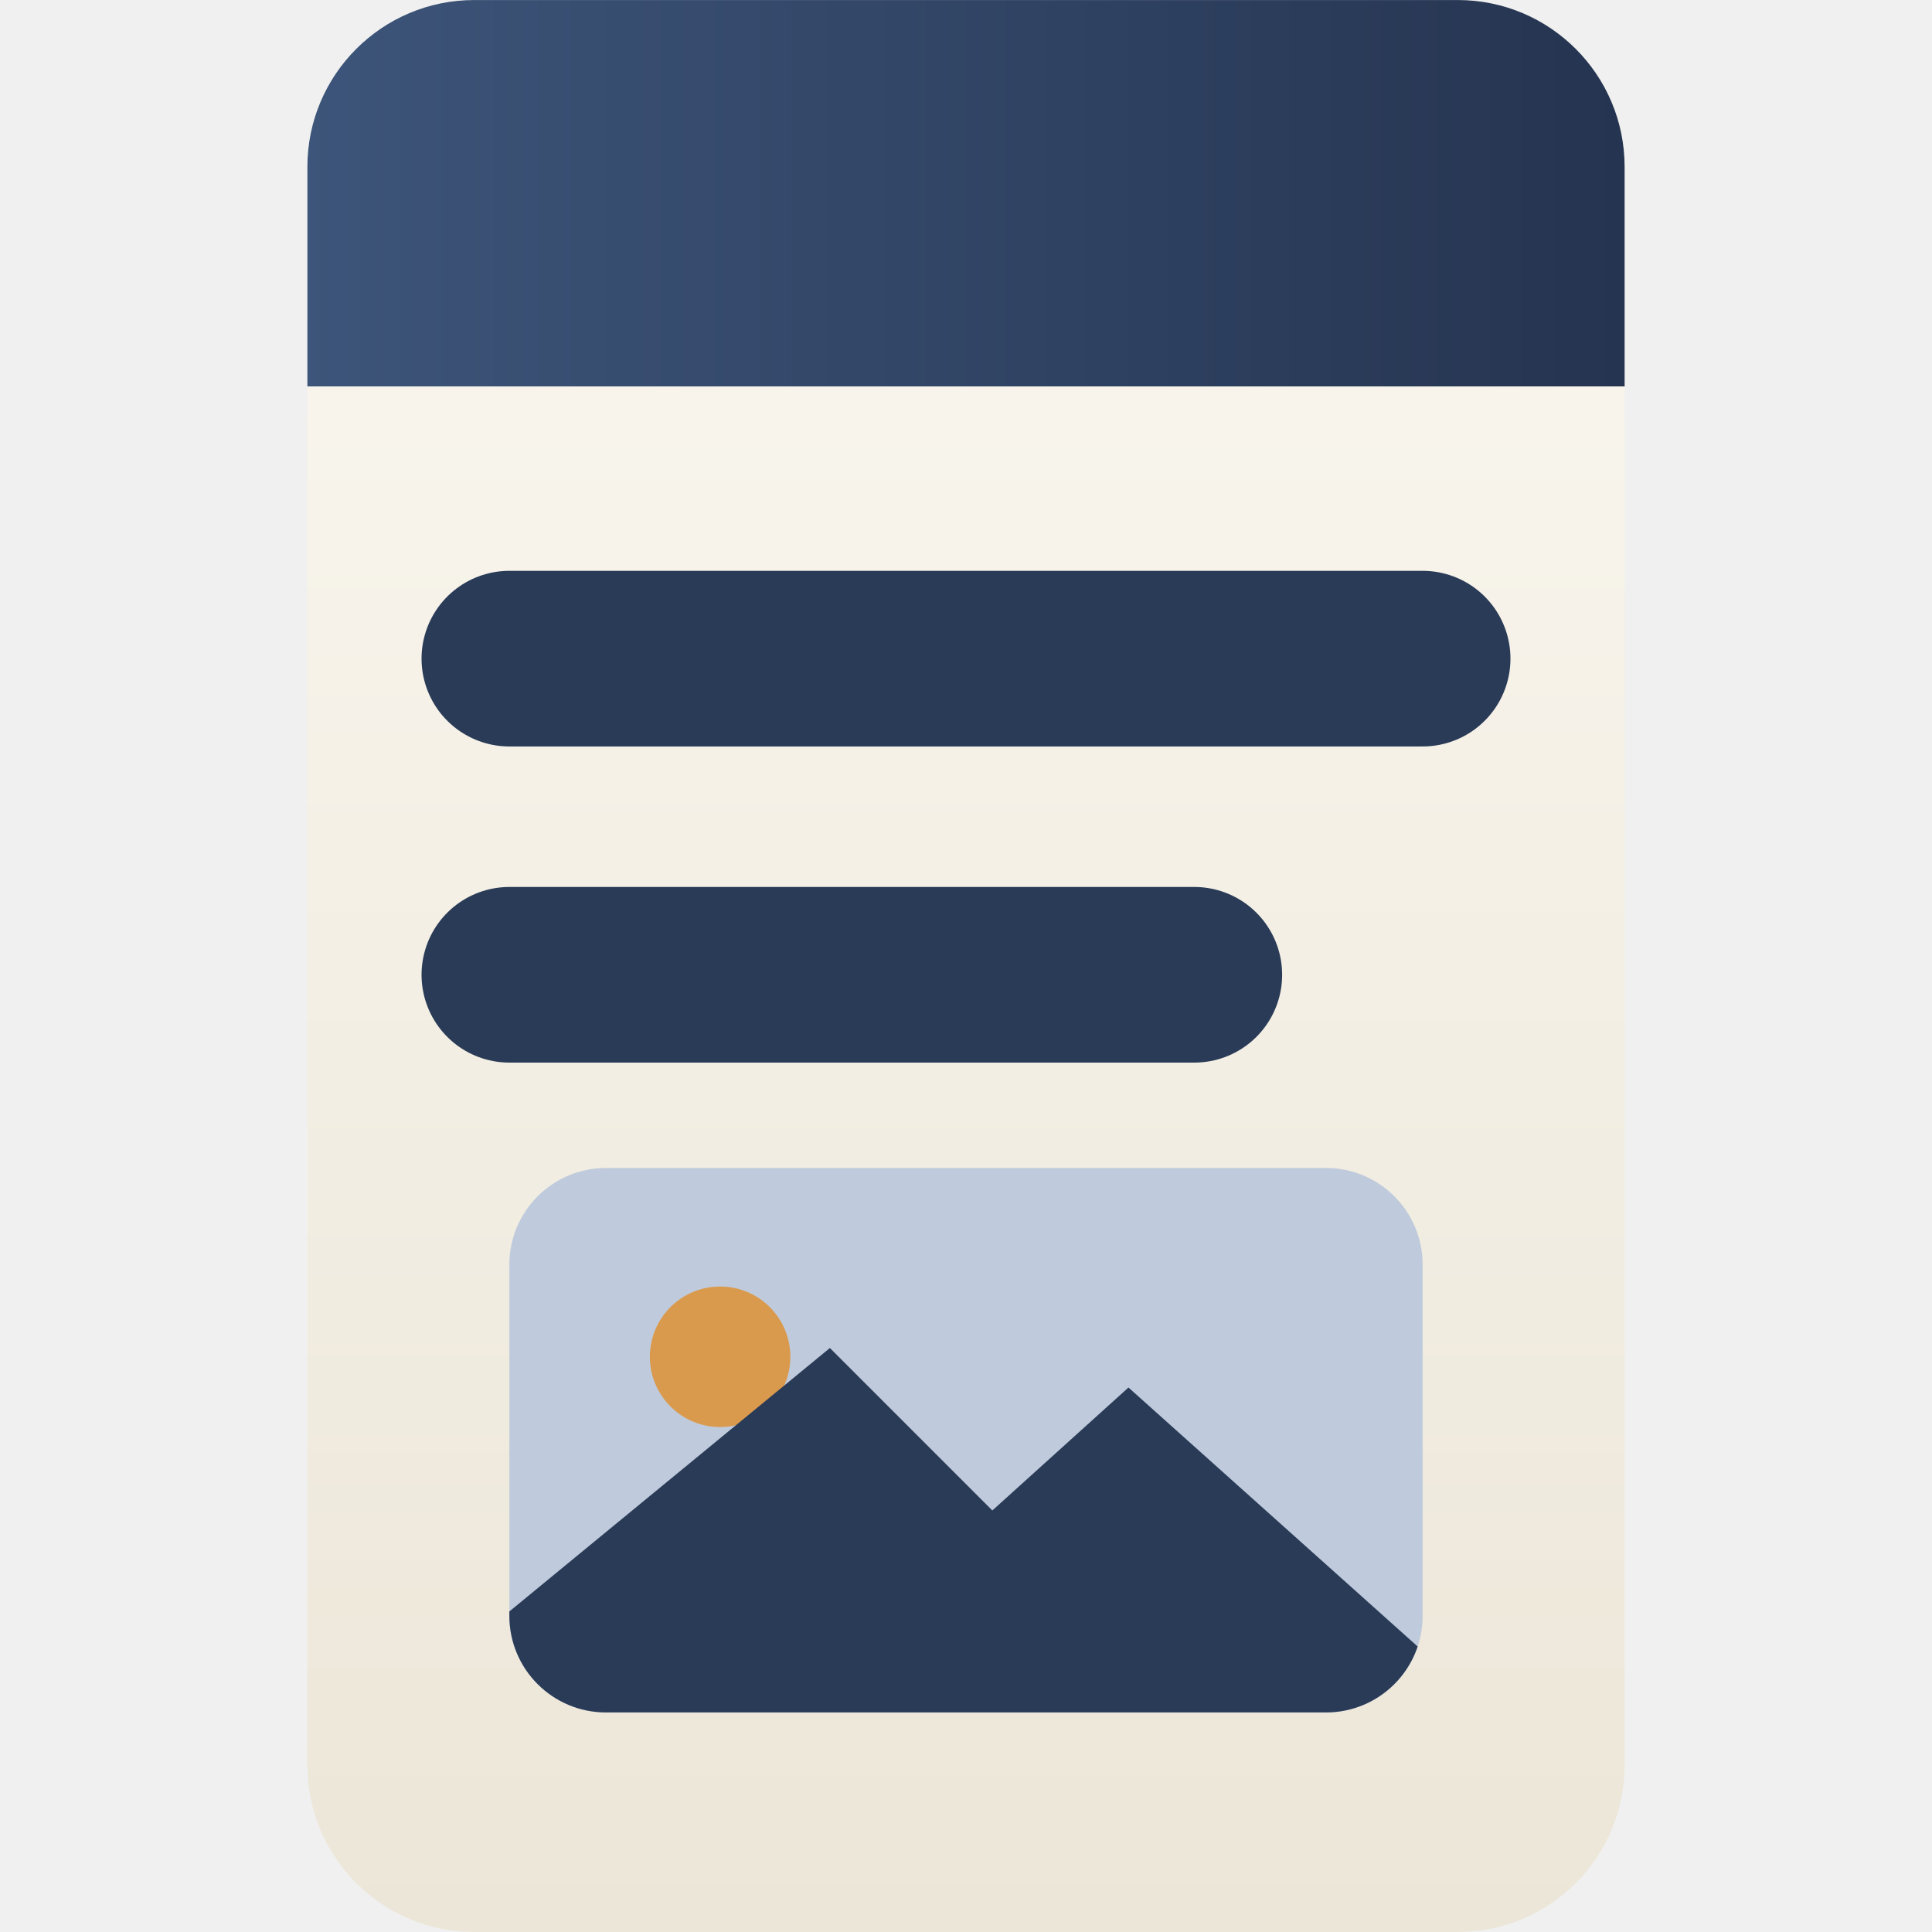
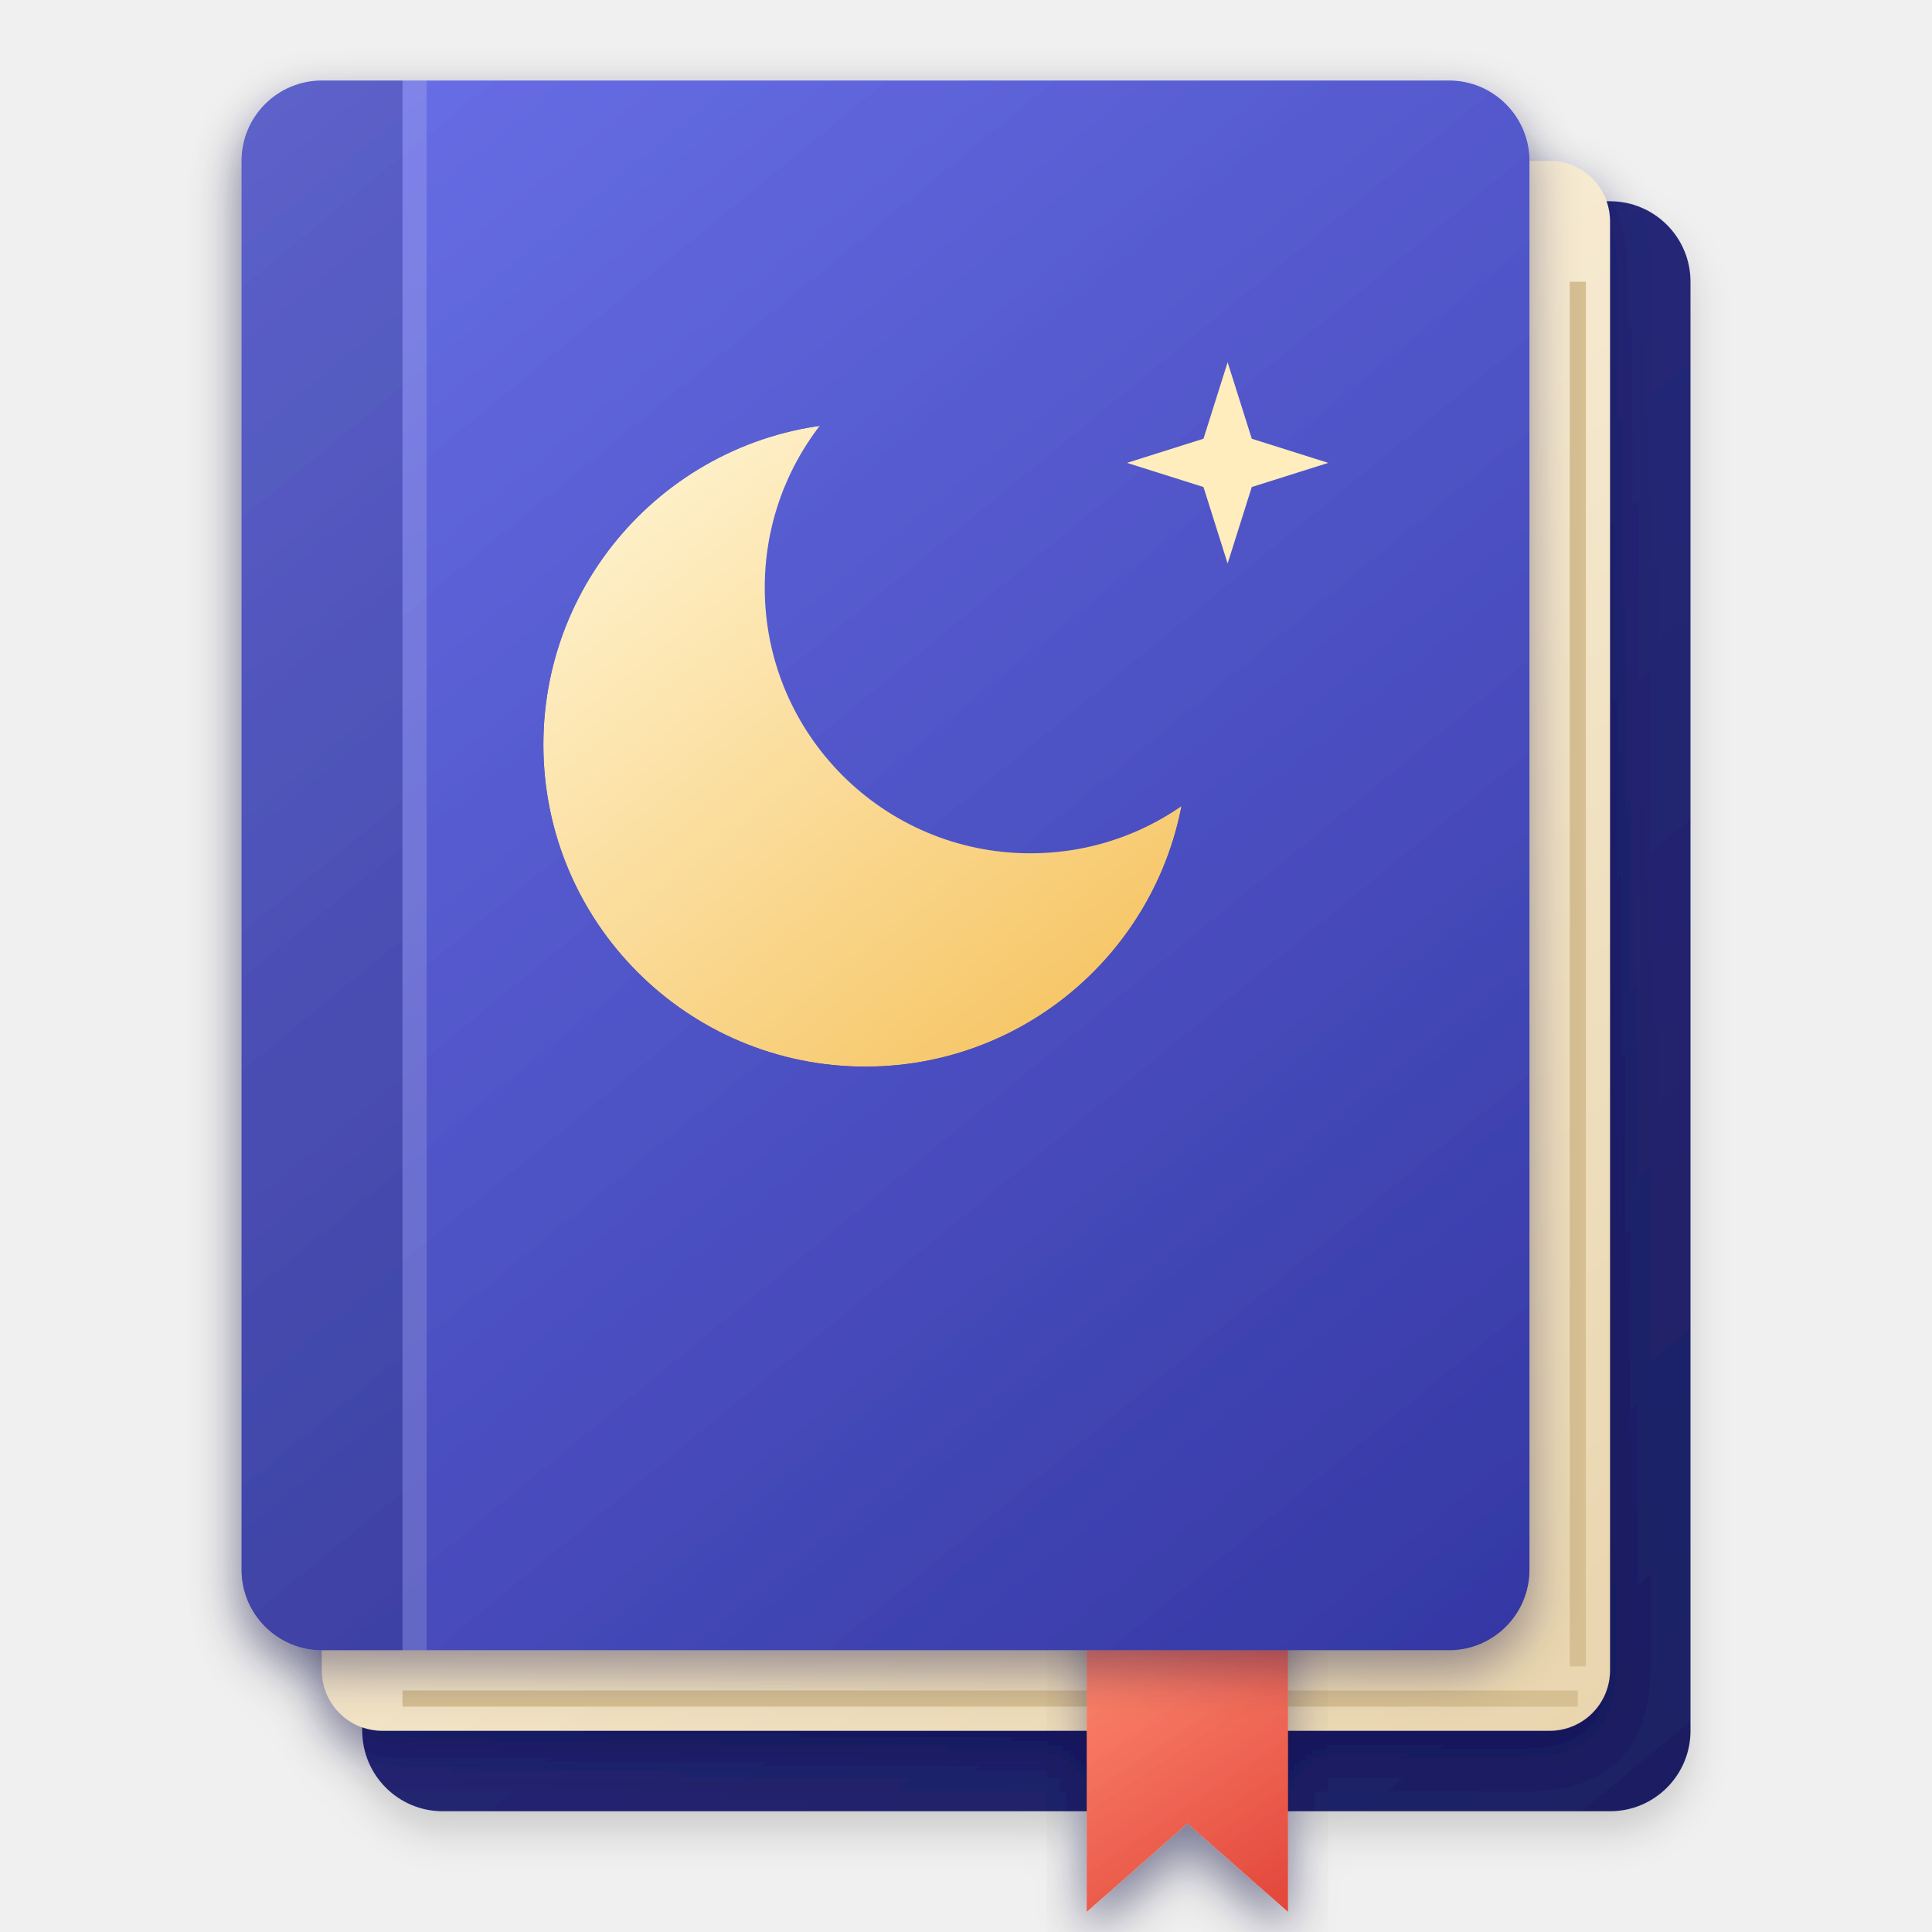
- <svg xmlns="http://www.w3.org/2000/svg" viewBox="0 0 1024 1024" width="1024" height="1024">
+ <svg xmlns="http://www.w3.org/2000/svg" width="48" height="48" viewBox="0 0 48 48">
  <defs>
-     <linearGradient id="p" x1="0" y1="0" x2="0" y2="1">
-       <stop offset="0" stop-color="#FBF8F1" />
-       <stop offset="1" stop-color="#ECE6D8" />
+     <linearGradient id="cv" x1="6" y1="2" x2="38" y2="41" gradientUnits="userSpaceOnUse">
+       <stop offset="0" stop-color="#6A70E8" />
+       <stop offset="1" stop-color="#3337A3" />
    </linearGradient>
-     <linearGradient id="s" x1="0" y1="0" x2="1" y2="0">
-       <stop offset="0" stop-color="#3D557A" />
-       <stop offset="1" stop-color="#253450" />
+     <linearGradient id="pp" x1="8" y1="4" x2="40" y2="43" gradientUnits="userSpaceOnUse">
+       <stop offset="0" stop-color="#FFF8E8" />
+       <stop offset="1" stop-color="#E9D5AE" />
    </linearGradient>
-     <clipPath id="c">
-       <rect x="212" y="72" width="600" height="880" rx="76" />
-     </clipPath>
-     <clipPath id="pc">
-       <rect x="304" y="604" width="416" height="248" rx="44" />
-     </clipPath>
+     <linearGradient id="bk" x1="9" y1="5" x2="42" y2="45" gradientUnits="userSpaceOnUse">
+       <stop offset="0" stop-color="#2B2E86" />
+       <stop offset="1" stop-color="#1D1F63" />
+     </linearGradient>
+     <linearGradient id="mn" x1="15" y1="11" x2="27" y2="26" gradientUnits="userSpaceOnUse">
+       <stop offset="0" stop-color="#FFF4D2" />
+       <stop offset="1" stop-color="#F6C462" />
+     </linearGradient>
+     <linearGradient id="rb" x1="27" y1="40" x2="32" y2="47.5" gradientUnits="userSpaceOnUse">
+       <stop offset="0" stop-color="#FF8C72" />
+       <stop offset="1" stop-color="#E2463A" />
+     </linearGradient>
+     <filter id="sh" x="-20%" y="-20%" width="140%" height="140%">
+       <feDropShadow dx="0" dy="0.5" stdDeviation="0.6" flood-color="#10123F" flood-opacity="0.38" />
+     </filter>
+     <filter id="all" x="-20%" y="-20%" width="140%" height="140%">
+       <feDropShadow dx="0" dy="0.5" stdDeviation="0.5" flood-color="#000" flood-opacity="0.16" />
+     </filter>
  </defs>
-   <g transform="translate(512 512) scale(1.1636) translate(-512 -512)">
-     <rect x="212" y="72" width="600" height="880" rx="76" fill="url(#p)" />
-     <rect x="212" y="72" width="600" height="176" fill="url(#s)" clip-path="url(#c)" />
-     <g stroke="#2A3B57" stroke-width="80" stroke-linecap="round" fill="none">
-       <line x1="304" y1="372" x2="720" y2="372" />
-       <line x1="304" y1="516" x2="616" y2="516" />
-     </g>
-     <rect x="304" y="604" width="416" height="248" rx="44" fill="#BFCBDC" />
-     <g clip-path="url(#pc)">
-       <circle cx="400" cy="690" r="32" fill="#D99A4E" />
-       <path d="M304 852 L304 806 L450 686 L524 760 L586 704 L720 824 L720 852 Z" fill="#2A3B57" />
-     </g>
+   <g filter="url(#all)">
+     <rect x="9" y="5" width="33" height="40" fill="url(#bk)" rx="2" />
+     <rect x="8" y="4" width="32" height="39" fill="url(#pp)" rx="1.5" filter="url(#sh)" />
+     <path d="M39.2 7 V41.4 M10 42.2 H39.2" stroke="#D6BF92" stroke-width="0.4" fill="none" />
+     <path d="M27 38 H32 V47.5 L29.5 45.3 L27 47.5 Z" fill="url(#rb)" filter="url(#sh)" />
+     <rect x="6" y="2" width="32" height="39" fill="url(#cv)" rx="2" filter="url(#sh)" />
+     <path d="M8 2 H10 V41 H8 A2 2 0 0 1 6 39 V4 A2 2 0 0 1 8 2 Z" fill="#000" opacity="0.13" />
+     <rect x="10" y="2" width="0.6" height="39" fill="#FFFFFF" opacity="0.16" />
+     <mask id="m" maskUnits="userSpaceOnUse" x="0" y="0" width="48" height="48">
+       <circle cx="21.5" cy="18.5" r="8" fill="#fff" />
+       <circle cx="25.6" cy="14.6" r="6.6" fill="#000" />
+     </mask>
+     <circle cx="21.5" cy="18.5" r="8" fill="url(#mn)" mask="url(#m)" />
+     <path d="M30.5 9 L31.1 10.9 L33 11.5 L31.1 12.1 L30.5 14 L29.9 12.1 L28 11.5 L29.9 10.9 Z" fill="#FFEDBD" />
  </g>
</svg>
